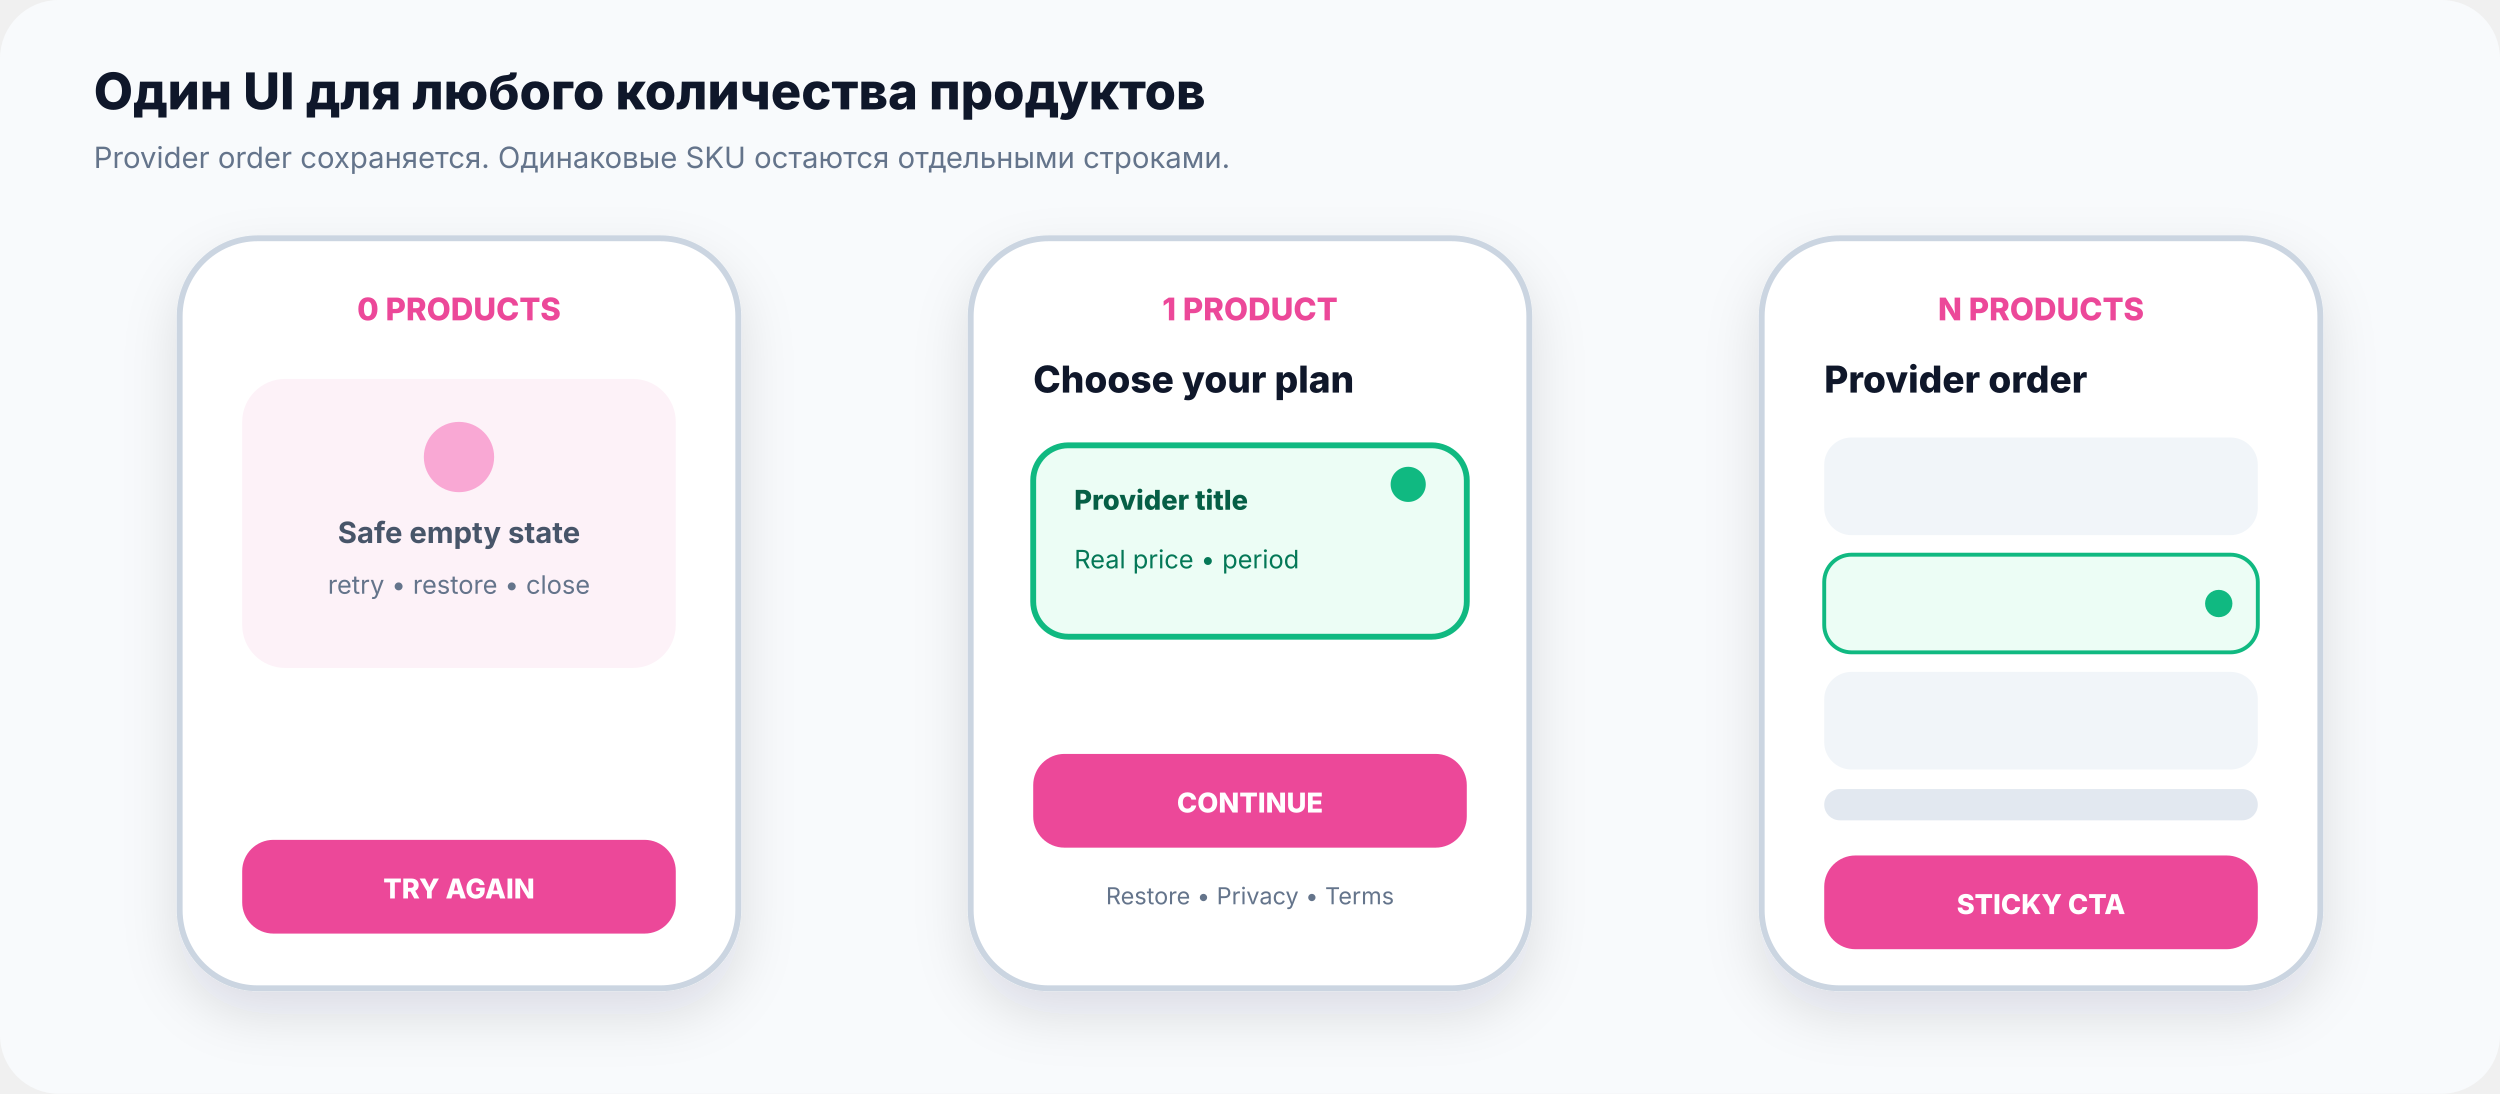
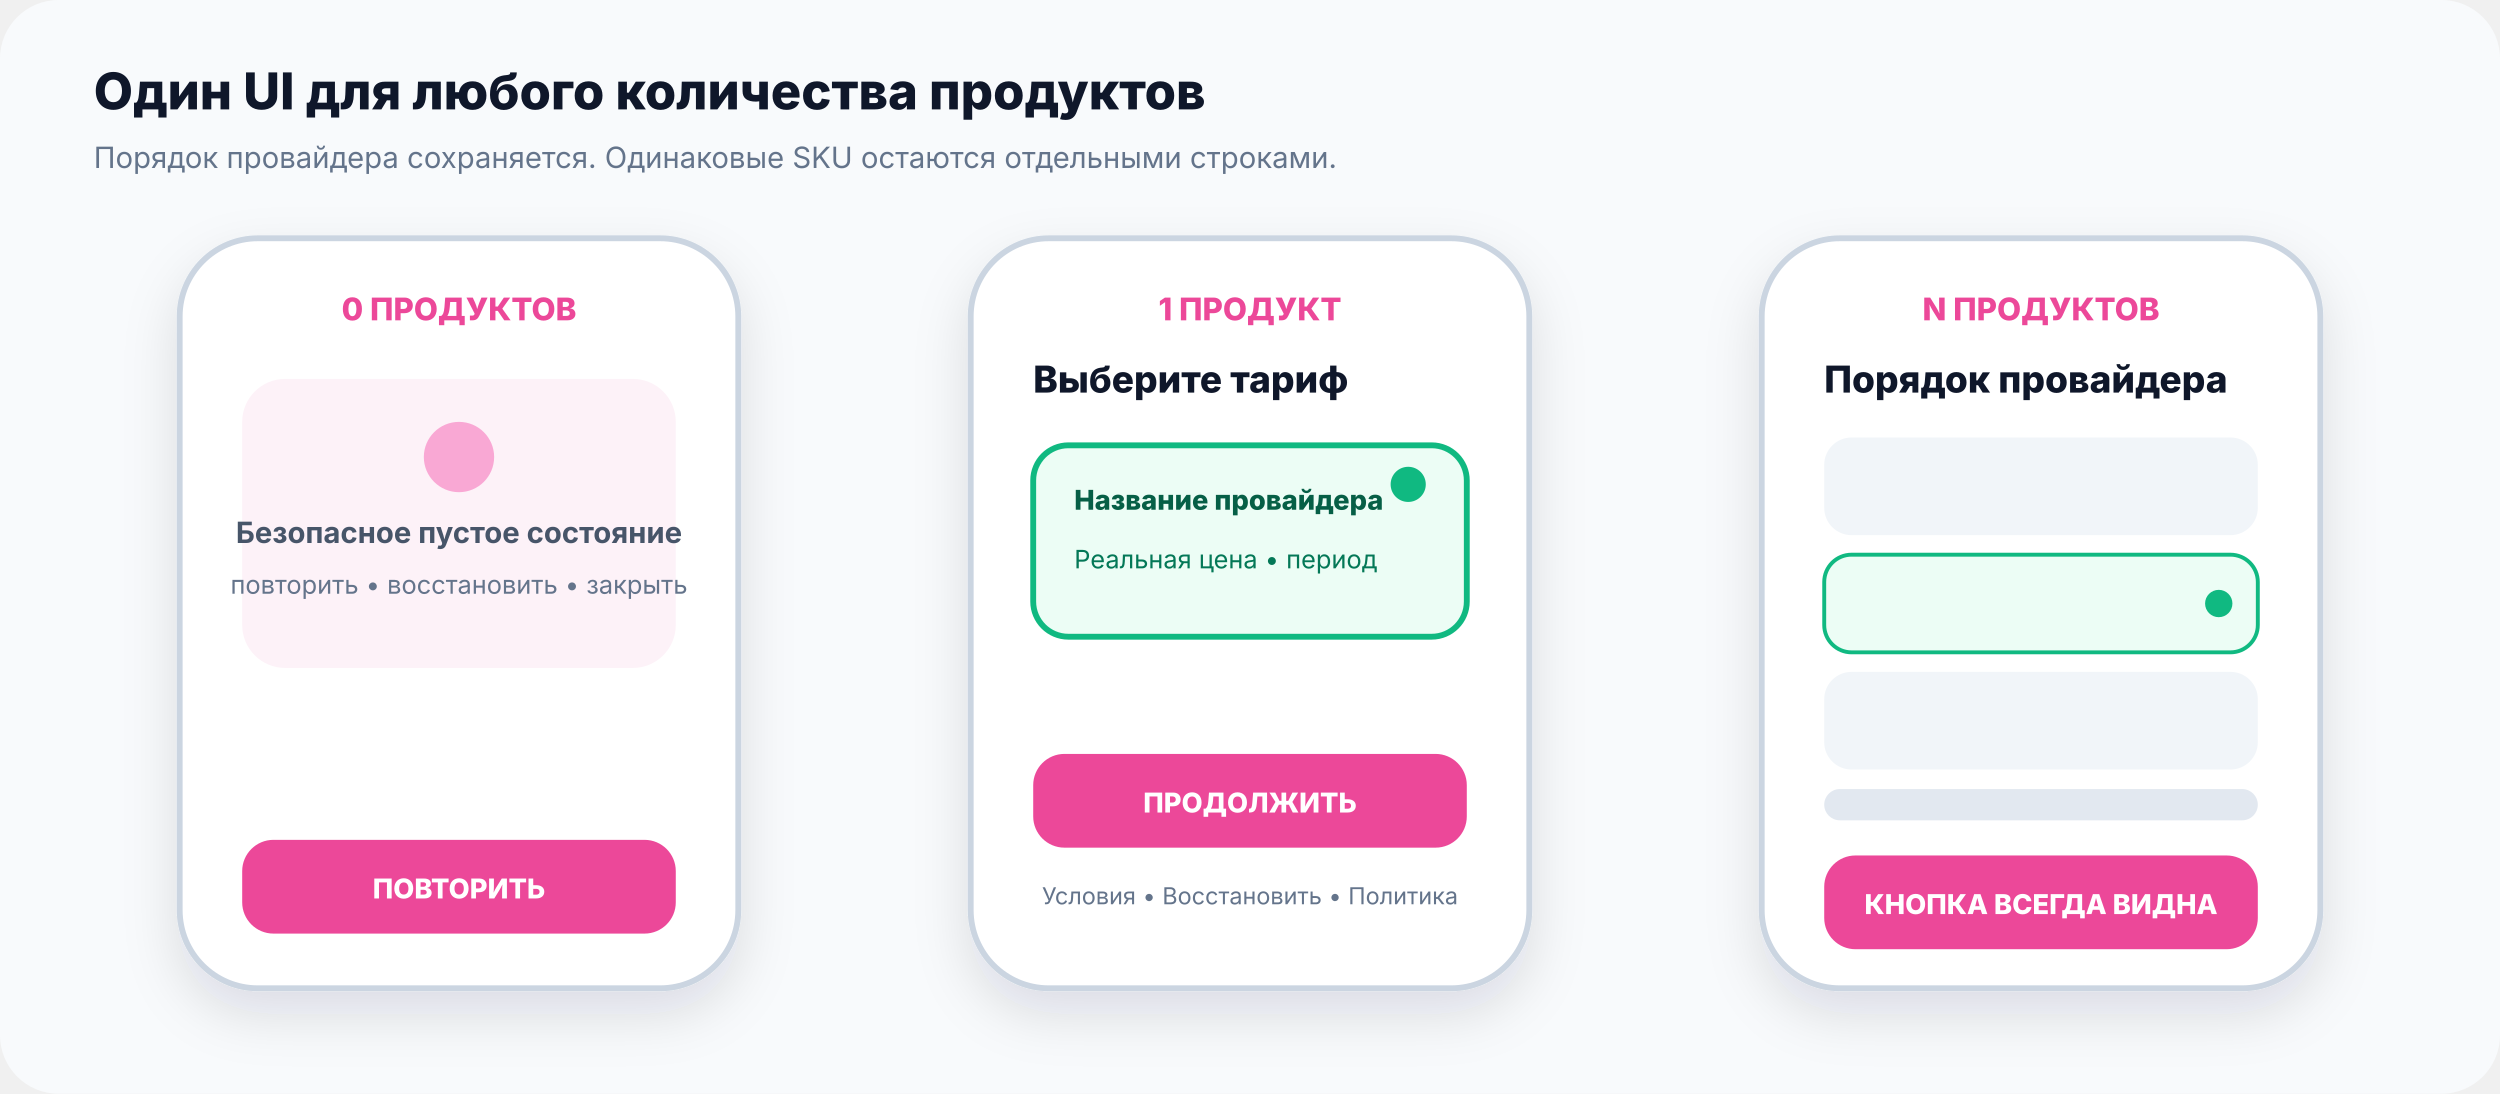
<svg xmlns="http://www.w3.org/2000/svg" width="1280" height="560" viewBox="0 0 1280 560" role="img" aria-labelledby="title description">
  <defs>
    <filter id="shadow" x="-30%" y="-20%" width="160%" height="150%">
      <feDropShadow dx="0" dy="12" stdDeviation="14" flood-color="#0F172A" flood-opacity="0.12" />
    </filter>
  </defs>
  <rect width="1280" height="560" rx="30" fill="#F8FAFC" />
  <text x="48" y="56" fill="#0F172A" font-family="-apple-system,BlinkMacSystemFont,Segoe UI,sans-serif" font-size="26" font-weight="800">Один UI для любого количества продуктов</text>
-   <text x="48" y="86" fill="#64748B" font-family="-apple-system,BlinkMacSystemFont,Segoe UI,sans-serif" font-size="15">Provider order сохраняется. Одинаковые SKU остаются отдельными строками.</text>
+   <text x="48" y="86" fill="#64748B" font-family="-apple-system,BlinkMacSystemFont,Segoe UI,sans-serif" font-size="15">Порядок провайдера сохраняется. Одинаковые SKU остаются отдельными строками.</text>
  <g filter="url(#shadow)">
    <rect x="92" y="122" width="286" height="384" rx="40" fill="#FFFFFF" stroke="#CBD5E1" stroke-width="3" />
    <rect x="497" y="122" width="286" height="384" rx="40" fill="#FFFFFF" stroke="#CBD5E1" stroke-width="3" />
    <rect x="902" y="122" width="286" height="384" rx="40" fill="#FFFFFF" stroke="#CBD5E1" stroke-width="3" />
  </g>
-   <text x="235" y="164" text-anchor="middle" fill="#EC4899" font-family="-apple-system,BlinkMacSystemFont,Segoe UI,sans-serif" font-size="16" font-weight="800">0 PRODUCTS</text>
+   <text x="235" y="164" text-anchor="middle" fill="#EC4899" font-family="-apple-system,BlinkMacSystemFont,Segoe UI,sans-serif" font-size="16" font-weight="800">0 ПРОДУКТОВ</text>
  <rect x="124" y="194" width="222" height="148" rx="22" fill="#FDF2F8" />
  <circle cx="235" cy="234" r="18" fill="#F9A8D4" />
-   <text x="235" y="278" text-anchor="middle" fill="#475569" font-family="-apple-system,BlinkMacSystemFont,Segoe UI,sans-serif" font-size="15" font-weight="700">Safe empty state</text>
-   <text x="235" y="304" text-anchor="middle" fill="#64748B" font-family="-apple-system,BlinkMacSystemFont,Segoe UI,sans-serif" font-size="13">retry • restore • close</text>
+   <text x="235" y="278" text-anchor="middle" fill="#475569" font-family="-apple-system,BlinkMacSystemFont,Segoe UI,sans-serif" font-size="15" font-weight="700">Безопасное пустое состояние</text>
+   <text x="235" y="304" text-anchor="middle" fill="#64748B" font-family="-apple-system,BlinkMacSystemFont,Segoe UI,sans-serif" font-size="13">повторить • восстановить • закрыть</text>
  <rect x="124" y="430" width="222" height="48" rx="16" fill="#EC4899" />
-   <text x="235" y="460" text-anchor="middle" fill="#FFFFFF" font-family="-apple-system,BlinkMacSystemFont,Segoe UI,sans-serif" font-size="14" font-weight="800">TRY AGAIN</text>
-   <text x="640" y="164" text-anchor="middle" fill="#EC4899" font-family="-apple-system,BlinkMacSystemFont,Segoe UI,sans-serif" font-size="16" font-weight="800">1 PRODUCT</text>
-   <text x="529" y="201" fill="#0F172A" font-family="-apple-system,BlinkMacSystemFont,Segoe UI,sans-serif" font-size="19" font-weight="800">Choose your plan</text>
+   <text x="235" y="460" text-anchor="middle" fill="#FFFFFF" font-family="-apple-system,BlinkMacSystemFont,Segoe UI,sans-serif" font-size="14" font-weight="800">ПОВТОРИТЬ</text>
+   <text x="640" y="164" text-anchor="middle" fill="#EC4899" font-family="-apple-system,BlinkMacSystemFont,Segoe UI,sans-serif" font-size="16" font-weight="800">1 ПРОДУКТ</text>
+   <text x="529" y="201" fill="#0F172A" font-family="-apple-system,BlinkMacSystemFont,Segoe UI,sans-serif" font-size="19" font-weight="800">Выберите тариф</text>
  <rect x="529" y="228" width="222" height="98" rx="18" fill="#ECFDF5" stroke="#10B981" stroke-width="3" />
-   <text x="550" y="261" fill="#065F46" font-family="-apple-system,BlinkMacSystemFont,Segoe UI,sans-serif" font-size="14" font-weight="800">Provider title</text>
-   <text x="550" y="291" fill="#047857" font-family="-apple-system,BlinkMacSystemFont,Segoe UI,sans-serif" font-size="13">Real price • period</text>
+   <text x="550" y="261" fill="#065F46" font-family="-apple-system,BlinkMacSystemFont,Segoe UI,sans-serif" font-size="14" font-weight="800">Название провайдера</text>
+   <text x="550" y="291" fill="#047857" font-family="-apple-system,BlinkMacSystemFont,Segoe UI,sans-serif" font-size="13">Реальная цена • период</text>
  <circle cx="721" cy="248" r="9" fill="#10B981" />
  <rect x="529" y="386" width="222" height="48" rx="16" fill="#EC4899" />
-   <text x="640" y="416" text-anchor="middle" fill="#FFFFFF" font-family="-apple-system,BlinkMacSystemFont,Segoe UI,sans-serif" font-size="14" font-weight="800">CONTINUE</text>
-   <text x="640" y="463" text-anchor="middle" fill="#64748B" font-family="-apple-system,BlinkMacSystemFont,Segoe UI,sans-serif" font-size="12">Restore • Privacy • Terms</text>
-   <text x="1045" y="164" text-anchor="middle" fill="#EC4899" font-family="-apple-system,BlinkMacSystemFont,Segoe UI,sans-serif" font-size="16" font-weight="800">N PRODUCTS</text>
-   <text x="934" y="201" fill="#0F172A" font-family="-apple-system,BlinkMacSystemFont,Segoe UI,sans-serif" font-size="19" font-weight="800">Provider order</text>
+   <text x="640" y="416" text-anchor="middle" fill="#FFFFFF" font-family="-apple-system,BlinkMacSystemFont,Segoe UI,sans-serif" font-size="14" font-weight="800">ПРОДОЛЖИТЬ</text>
+   <text x="640" y="463" text-anchor="middle" fill="#64748B" font-family="-apple-system,BlinkMacSystemFont,Segoe UI,sans-serif" font-size="12">Условия • Восстановить • Политика</text>
+   <text x="1045" y="164" text-anchor="middle" fill="#EC4899" font-family="-apple-system,BlinkMacSystemFont,Segoe UI,sans-serif" font-size="16" font-weight="800">N ПРОДУКТОВ</text>
+   <text x="934" y="201" fill="#0F172A" font-family="-apple-system,BlinkMacSystemFont,Segoe UI,sans-serif" font-size="19" font-weight="800">Порядок провайдера</text>
  <rect x="934" y="224" width="222" height="50" rx="14" fill="#F1F5F9" />
  <rect x="934" y="284" width="222" height="50" rx="14" fill="#ECFDF5" stroke="#10B981" stroke-width="2" />
  <rect x="934" y="344" width="222" height="50" rx="14" fill="#F1F5F9" />
  <rect x="934" y="404" width="222" height="16" rx="8" fill="#E2E8F0" />
  <circle cx="1136" cy="309" r="7" fill="#10B981" />
  <rect x="934" y="438" width="222" height="48" rx="16" fill="#EC4899" />
-   <text x="1045" y="468" text-anchor="middle" fill="#FFFFFF" font-family="-apple-system,BlinkMacSystemFont,Segoe UI,sans-serif" font-size="14" font-weight="800">STICKY CTA</text>
+   <text x="1045" y="468" text-anchor="middle" fill="#FFFFFF" font-family="-apple-system,BlinkMacSystemFont,Segoe UI,sans-serif" font-size="14" font-weight="800">КНОПКА ВСЕГДА ВИДНА</text>
</svg>
